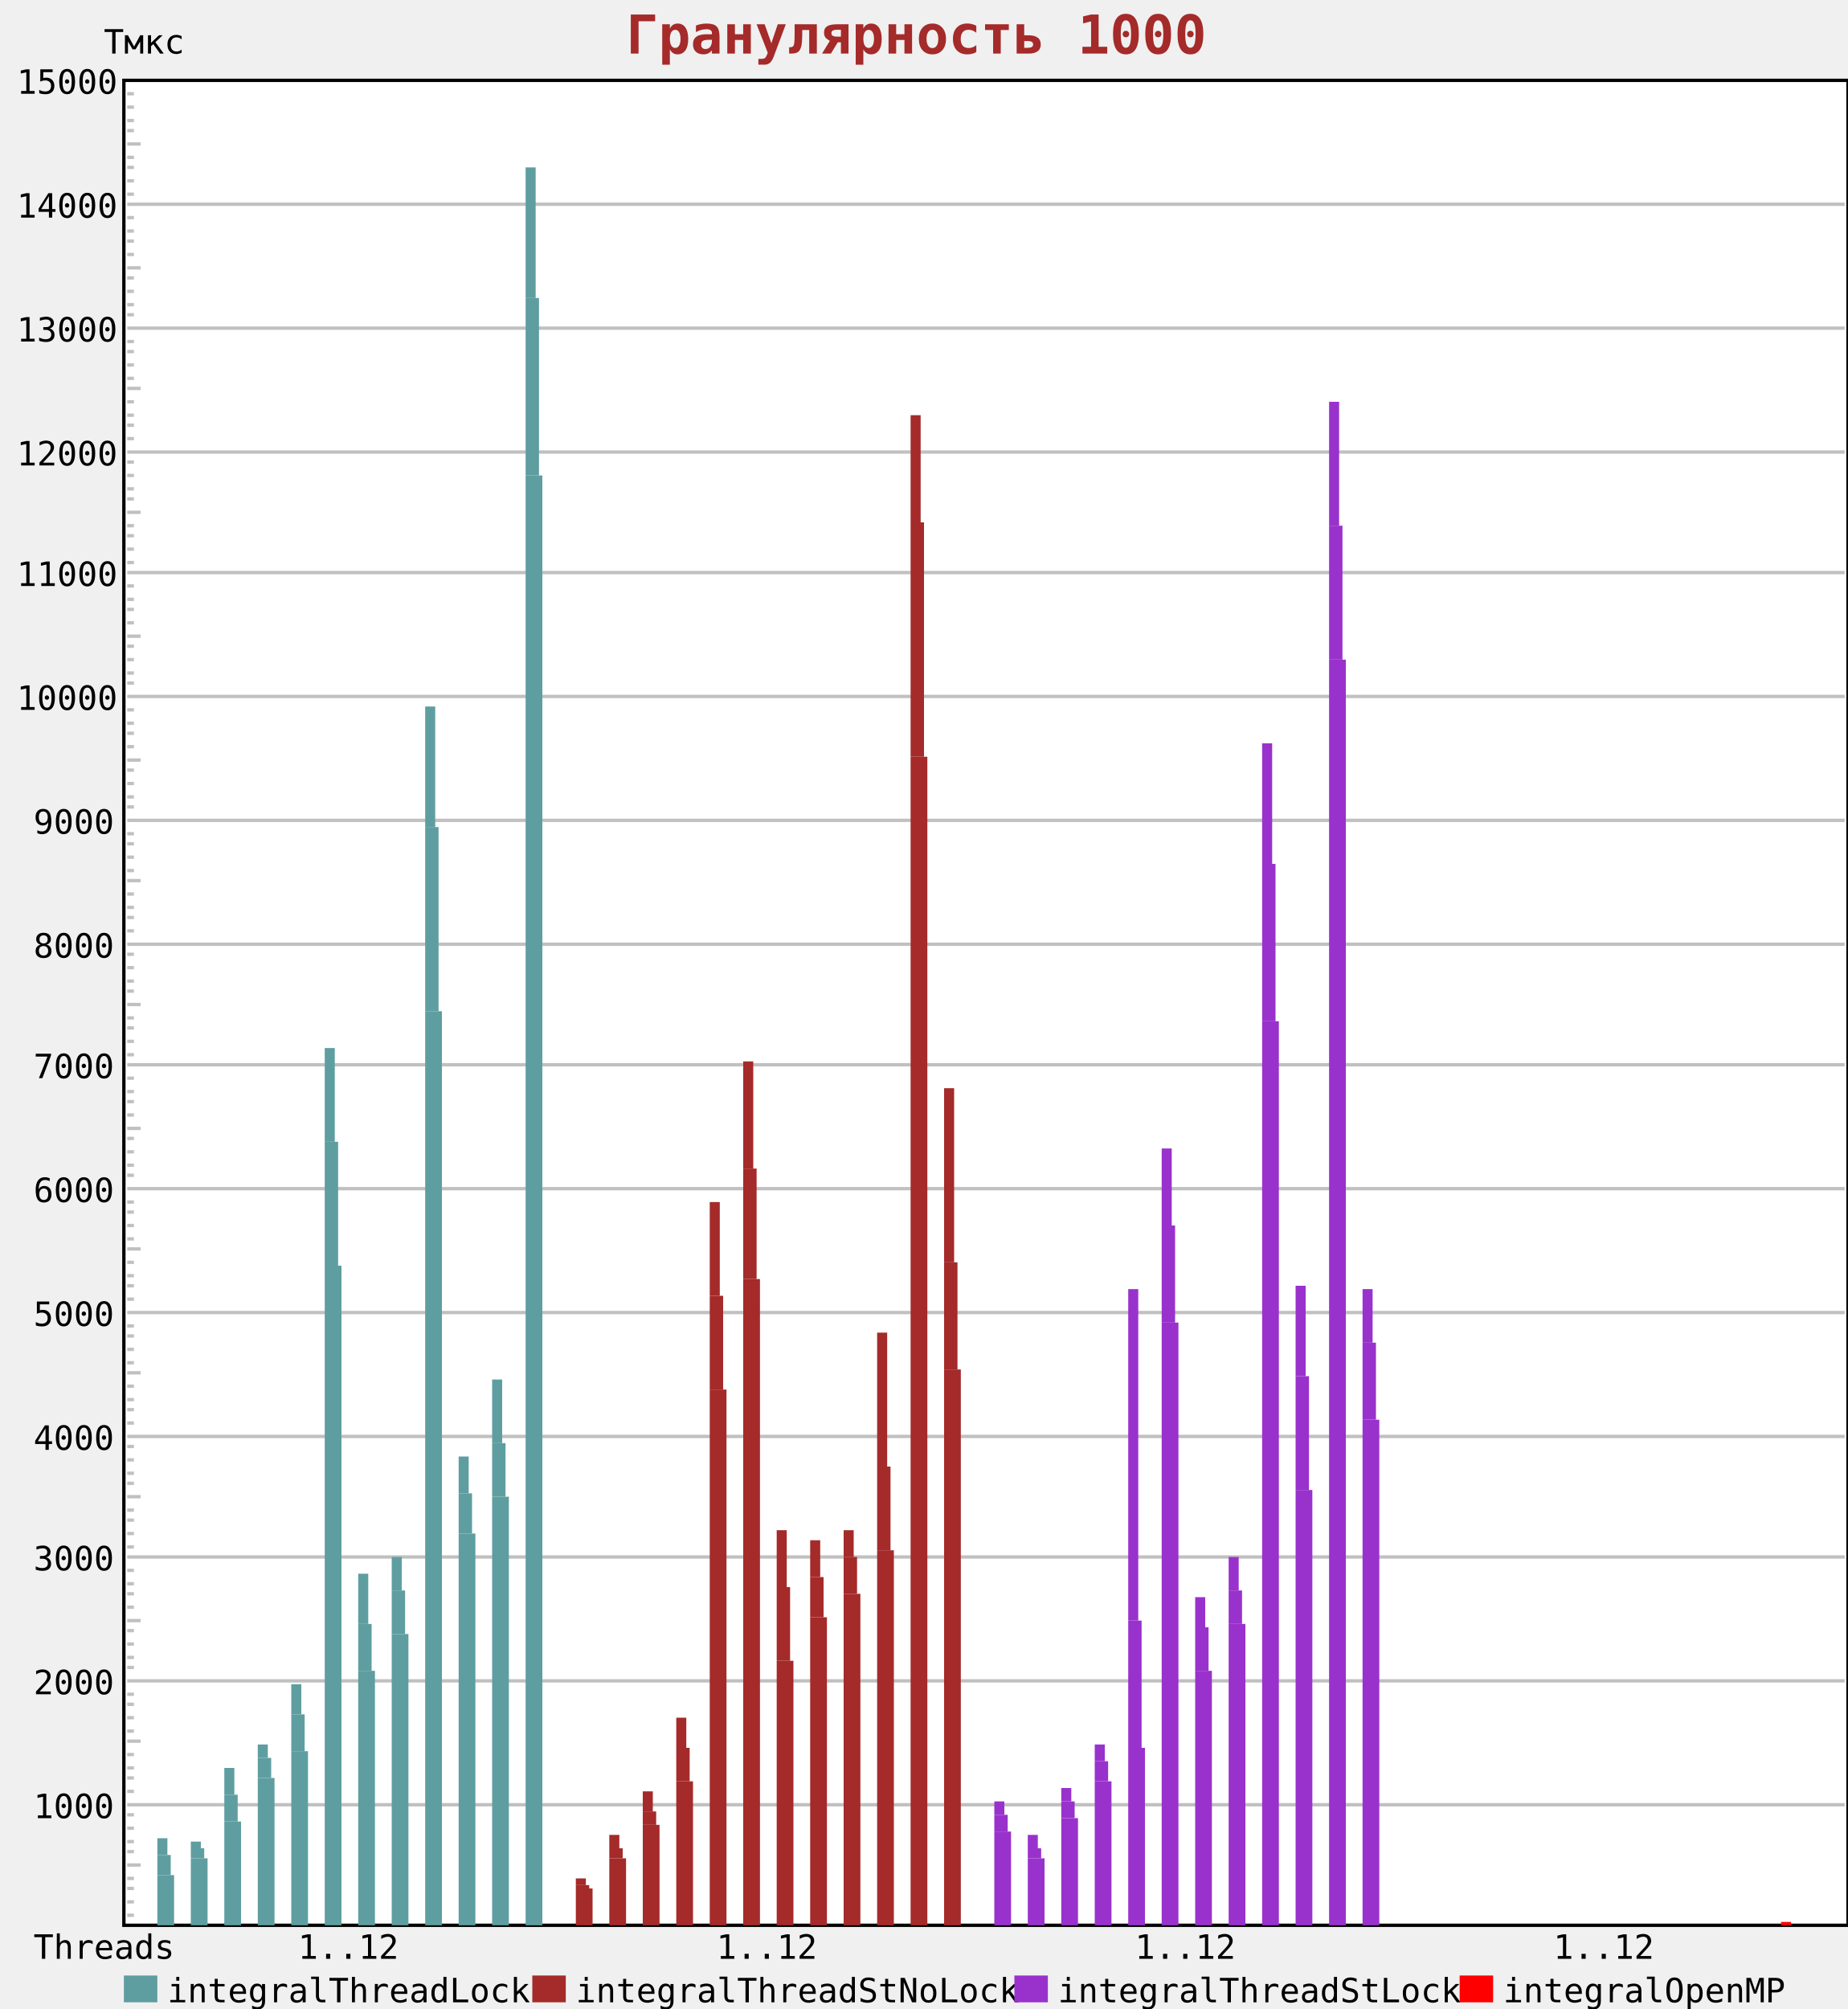
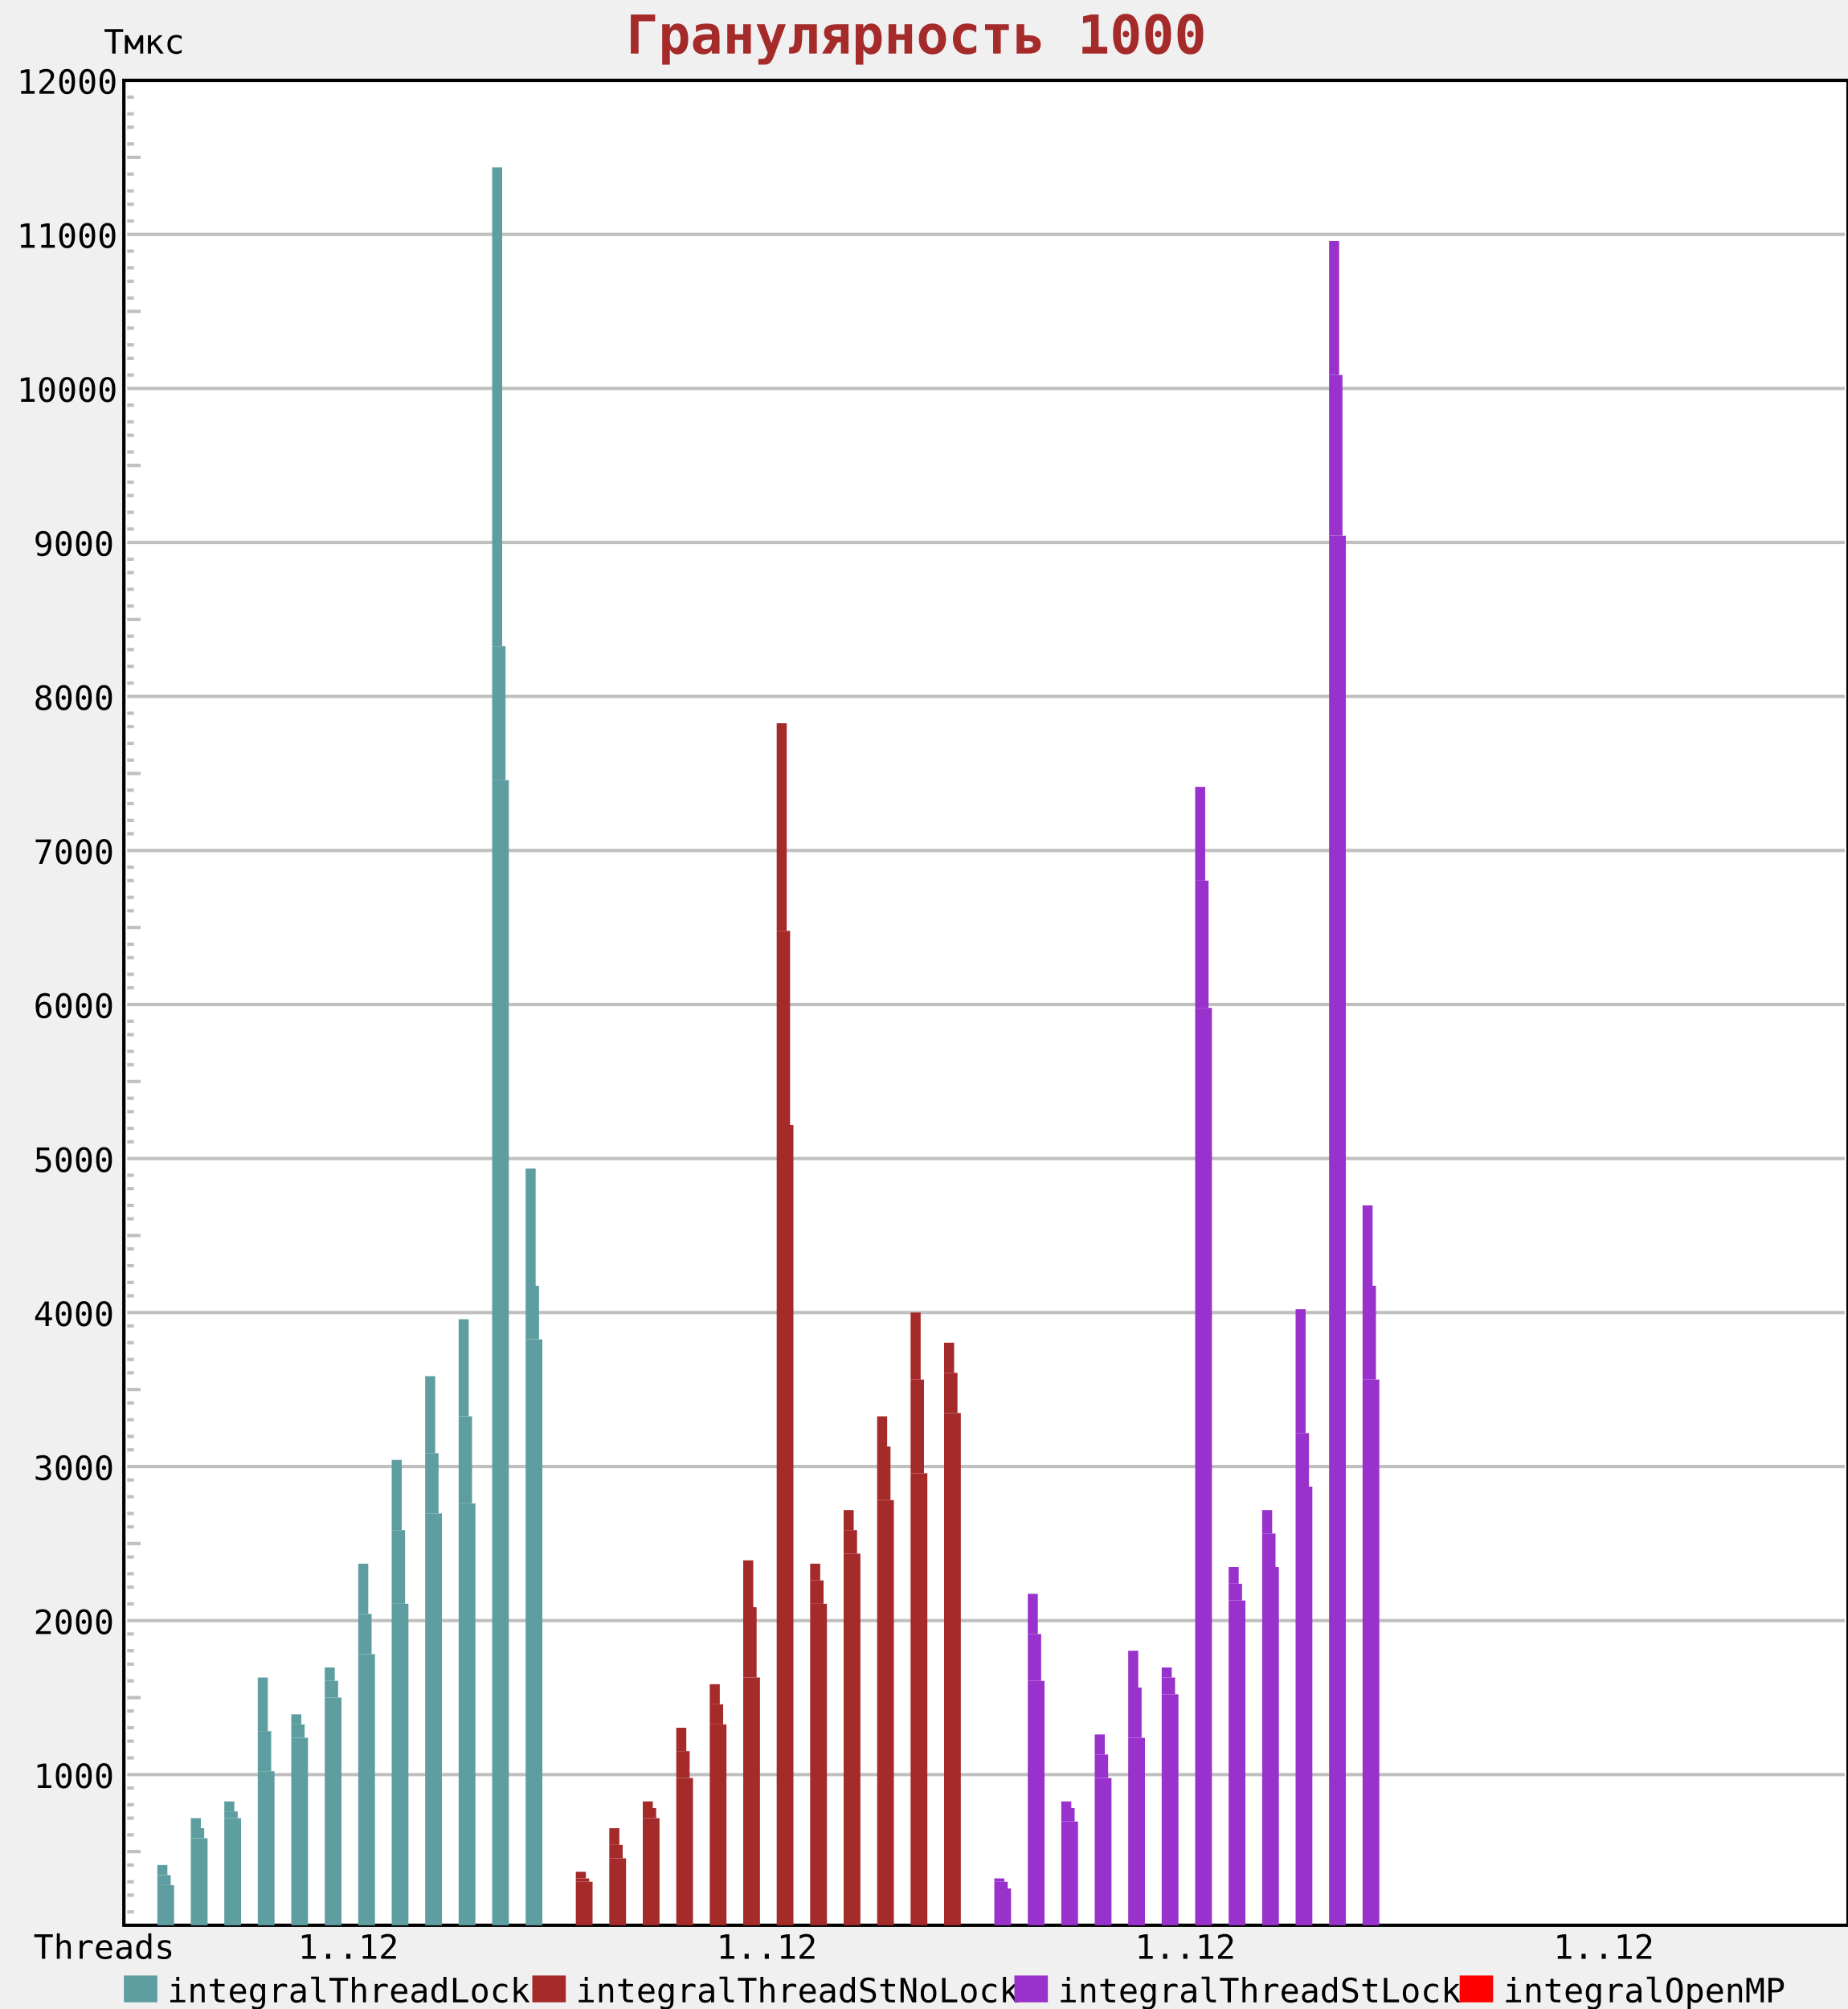
<svg xmlns="http://www.w3.org/2000/svg" width="552" height="600" version="1.1">
  <text x="187" y="16" font-family="monospace" font-size="16px" font-weight="bold" fill="brown">Гранулярность 1000</text>
  <text x="31" y="16" font-family="monospace" font-size="10px" font-weight="normal" fill="black">Tмкс</text>
  <text x="10" y="585" font-family="monospace" font-size="10px" font-weight="normal" fill="black">Threads</text>
  <rect x="37" y="24" width="515" height="551" stroke="black" fill="white" />
-   <line x1="38" y1="572" x2="40" y2="572" stroke="silver" />
-   <line x1="38" y1="568" x2="40" y2="568" stroke="silver" />
-   <line x1="38" y1="564" x2="40" y2="564" stroke="silver" />
-   <line x1="38" y1="561" x2="40" y2="561" stroke="silver" />
-   <line x1="38" y1="557" x2="42" y2="557" stroke="silver" />
-   <line x1="38" y1="553" x2="40" y2="553" stroke="silver" />
-   <line x1="38" y1="550" x2="40" y2="550" stroke="silver" />
-   <line x1="38" y1="546" x2="40" y2="546" stroke="silver" />
-   <line x1="38" y1="542" x2="40" y2="542" stroke="silver" />
-   <line x1="38" y1="539" x2="551" y2="539" stroke="silver" />
-   <text x="10" y="543" font-family="monospace" font-size="10px" font-weight="normal" fill="black">1000</text>
-   <line x1="38" y1="535" x2="40" y2="535" stroke="silver" />
-   <line x1="38" y1="531" x2="40" y2="531" stroke="silver" />
-   <line x1="38" y1="528" x2="40" y2="528" stroke="silver" />
-   <line x1="38" y1="524" x2="40" y2="524" stroke="silver" />
-   <line x1="38" y1="520" x2="42" y2="520" stroke="silver" />
-   <line x1="38" y1="517" x2="40" y2="517" stroke="silver" />
-   <line x1="38" y1="513" x2="40" y2="513" stroke="silver" />
-   <line x1="38" y1="509" x2="40" y2="509" stroke="silver" />
-   <line x1="38" y1="506" x2="40" y2="506" stroke="silver" />
-   <line x1="38" y1="502" x2="551" y2="502" stroke="silver" />
-   <text x="10" y="506" font-family="monospace" font-size="10px" font-weight="normal" fill="black">2000</text>
-   <line x1="38" y1="498" x2="40" y2="498" stroke="silver" />
-   <line x1="38" y1="495" x2="40" y2="495" stroke="silver" />
-   <line x1="38" y1="491" x2="40" y2="491" stroke="silver" />
-   <line x1="38" y1="487" x2="40" y2="487" stroke="silver" />
-   <line x1="38" y1="484" x2="42" y2="484" stroke="silver" />
-   <line x1="38" y1="480" x2="40" y2="480" stroke="silver" />
-   <line x1="38" y1="476" x2="40" y2="476" stroke="silver" />
-   <line x1="38" y1="473" x2="40" y2="473" stroke="silver" />
-   <line x1="38" y1="469" x2="40" y2="469" stroke="silver" />
-   <line x1="38" y1="465" x2="551" y2="465" stroke="silver" />
-   <text x="10" y="469" font-family="monospace" font-size="10px" font-weight="normal" fill="black">3000</text>
-   <line x1="38" y1="462" x2="40" y2="462" stroke="silver" />
-   <line x1="38" y1="458" x2="40" y2="458" stroke="silver" />
-   <line x1="38" y1="454" x2="40" y2="454" stroke="silver" />
-   <line x1="38" y1="451" x2="40" y2="451" stroke="silver" />
-   <line x1="38" y1="447" x2="42" y2="447" stroke="silver" />
-   <line x1="38" y1="443" x2="40" y2="443" stroke="silver" />
-   <line x1="38" y1="440" x2="40" y2="440" stroke="silver" />
-   <line x1="38" y1="436" x2="40" y2="436" stroke="silver" />
-   <line x1="38" y1="432" x2="40" y2="432" stroke="silver" />
-   <line x1="38" y1="429" x2="551" y2="429" stroke="silver" />
-   <text x="10" y="433" font-family="monospace" font-size="10px" font-weight="normal" fill="black">4000</text>
-   <line x1="38" y1="425" x2="40" y2="425" stroke="silver" />
-   <line x1="38" y1="421" x2="40" y2="421" stroke="silver" />
-   <line x1="38" y1="418" x2="40" y2="418" stroke="silver" />
-   <line x1="38" y1="414" x2="40" y2="414" stroke="silver" />
-   <line x1="38" y1="410" x2="42" y2="410" stroke="silver" />
-   <line x1="38" y1="407" x2="40" y2="407" stroke="silver" />
-   <line x1="38" y1="403" x2="40" y2="403" stroke="silver" />
-   <line x1="38" y1="399" x2="40" y2="399" stroke="silver" />
+   <line x1="38" y1="571" x2="40" y2="571" stroke="silver" />
+   <line x1="38" y1="566" x2="40" y2="566" stroke="silver" />
+   <line x1="38" y1="562" x2="40" y2="562" stroke="silver" />
+   <line x1="38" y1="557" x2="40" y2="557" stroke="silver" />
+   <line x1="38" y1="553" x2="42" y2="553" stroke="silver" />
+   <line x1="38" y1="548" x2="40" y2="548" stroke="silver" />
+   <line x1="38" y1="543" x2="40" y2="543" stroke="silver" />
+   <line x1="38" y1="539" x2="40" y2="539" stroke="silver" />
+   <line x1="38" y1="534" x2="40" y2="534" stroke="silver" />
+   <line x1="38" y1="530" x2="551" y2="530" stroke="silver" />
+   <text x="10" y="534" font-family="monospace" font-size="10px" font-weight="normal" fill="black">1000</text>
+   <line x1="38" y1="525" x2="40" y2="525" stroke="silver" />
+   <line x1="38" y1="520" x2="40" y2="520" stroke="silver" />
+   <line x1="38" y1="516" x2="40" y2="516" stroke="silver" />
+   <line x1="38" y1="511" x2="40" y2="511" stroke="silver" />
+   <line x1="38" y1="507" x2="42" y2="507" stroke="silver" />
+   <line x1="38" y1="502" x2="40" y2="502" stroke="silver" />
+   <line x1="38" y1="497" x2="40" y2="497" stroke="silver" />
+   <line x1="38" y1="493" x2="40" y2="493" stroke="silver" />
+   <line x1="38" y1="488" x2="40" y2="488" stroke="silver" />
+   <line x1="38" y1="484" x2="551" y2="484" stroke="silver" />
+   <text x="10" y="488" font-family="monospace" font-size="10px" font-weight="normal" fill="black">2000</text>
+   <line x1="38" y1="479" x2="40" y2="479" stroke="silver" />
+   <line x1="38" y1="474" x2="40" y2="474" stroke="silver" />
+   <line x1="38" y1="470" x2="40" y2="470" stroke="silver" />
+   <line x1="38" y1="465" x2="40" y2="465" stroke="silver" />
+   <line x1="38" y1="461" x2="42" y2="461" stroke="silver" />
+   <line x1="38" y1="456" x2="40" y2="456" stroke="silver" />
+   <line x1="38" y1="452" x2="40" y2="452" stroke="silver" />
+   <line x1="38" y1="447" x2="40" y2="447" stroke="silver" />
+   <line x1="38" y1="442" x2="40" y2="442" stroke="silver" />
+   <line x1="38" y1="438" x2="551" y2="438" stroke="silver" />
+   <text x="10" y="442" font-family="monospace" font-size="10px" font-weight="normal" fill="black">3000</text>
+   <line x1="38" y1="433" x2="40" y2="433" stroke="silver" />
+   <line x1="38" y1="429" x2="40" y2="429" stroke="silver" />
+   <line x1="38" y1="424" x2="40" y2="424" stroke="silver" />
+   <line x1="38" y1="419" x2="40" y2="419" stroke="silver" />
+   <line x1="38" y1="415" x2="42" y2="415" stroke="silver" />
+   <line x1="38" y1="410" x2="40" y2="410" stroke="silver" />
+   <line x1="38" y1="406" x2="40" y2="406" stroke="silver" />
+   <line x1="38" y1="401" x2="40" y2="401" stroke="silver" />
  <line x1="38" y1="396" x2="40" y2="396" stroke="silver" />
  <line x1="38" y1="392" x2="551" y2="392" stroke="silver" />
-   <text x="10" y="396" font-family="monospace" font-size="10px" font-weight="normal" fill="black">5000</text>
-   <line x1="38" y1="388" x2="40" y2="388" stroke="silver" />
-   <line x1="38" y1="384" x2="40" y2="384" stroke="silver" />
-   <line x1="38" y1="381" x2="40" y2="381" stroke="silver" />
-   <line x1="38" y1="377" x2="40" y2="377" stroke="silver" />
-   <line x1="38" y1="373" x2="42" y2="373" stroke="silver" />
-   <line x1="38" y1="370" x2="40" y2="370" stroke="silver" />
-   <line x1="38" y1="366" x2="40" y2="366" stroke="silver" />
-   <line x1="38" y1="362" x2="40" y2="362" stroke="silver" />
-   <line x1="38" y1="359" x2="40" y2="359" stroke="silver" />
-   <line x1="38" y1="355" x2="551" y2="355" stroke="silver" />
-   <text x="10" y="359" font-family="monospace" font-size="10px" font-weight="normal" fill="black">6000</text>
+   <text x="10" y="396" font-family="monospace" font-size="10px" font-weight="normal" fill="black">4000</text>
+   <line x1="38" y1="387" x2="40" y2="387" stroke="silver" />
+   <line x1="38" y1="383" x2="40" y2="383" stroke="silver" />
+   <line x1="38" y1="378" x2="40" y2="378" stroke="silver" />
+   <line x1="38" y1="373" x2="40" y2="373" stroke="silver" />
+   <line x1="38" y1="369" x2="42" y2="369" stroke="silver" />
+   <line x1="38" y1="364" x2="40" y2="364" stroke="silver" />
+   <line x1="38" y1="360" x2="40" y2="360" stroke="silver" />
+   <line x1="38" y1="355" x2="40" y2="355" stroke="silver" />
  <line x1="38" y1="351" x2="40" y2="351" stroke="silver" />
-   <line x1="38" y1="348" x2="40" y2="348" stroke="silver" />
-   <line x1="38" y1="344" x2="40" y2="344" stroke="silver" />
-   <line x1="38" y1="340" x2="40" y2="340" stroke="silver" />
-   <line x1="38" y1="337" x2="42" y2="337" stroke="silver" />
-   <line x1="38" y1="333" x2="40" y2="333" stroke="silver" />
-   <line x1="38" y1="329" x2="40" y2="329" stroke="silver" />
-   <line x1="38" y1="326" x2="40" y2="326" stroke="silver" />
-   <line x1="38" y1="322" x2="40" y2="322" stroke="silver" />
-   <line x1="38" y1="318" x2="551" y2="318" stroke="silver" />
-   <text x="10" y="322" font-family="monospace" font-size="10px" font-weight="normal" fill="black">7000</text>
-   <line x1="38" y1="315" x2="40" y2="315" stroke="silver" />
-   <line x1="38" y1="311" x2="40" y2="311" stroke="silver" />
-   <line x1="38" y1="307" x2="40" y2="307" stroke="silver" />
-   <line x1="38" y1="304" x2="40" y2="304" stroke="silver" />
-   <line x1="38" y1="300" x2="42" y2="300" stroke="silver" />
-   <line x1="38" y1="296" x2="40" y2="296" stroke="silver" />
-   <line x1="38" y1="293" x2="40" y2="293" stroke="silver" />
-   <line x1="38" y1="289" x2="40" y2="289" stroke="silver" />
-   <line x1="38" y1="285" x2="40" y2="285" stroke="silver" />
-   <line x1="38" y1="282" x2="551" y2="282" stroke="silver" />
-   <text x="10" y="286" font-family="monospace" font-size="10px" font-weight="normal" fill="black">8000</text>
-   <line x1="38" y1="278" x2="40" y2="278" stroke="silver" />
-   <line x1="38" y1="274" x2="40" y2="274" stroke="silver" />
-   <line x1="38" y1="271" x2="40" y2="271" stroke="silver" />
-   <line x1="38" y1="267" x2="40" y2="267" stroke="silver" />
-   <line x1="38" y1="263" x2="42" y2="263" stroke="silver" />
-   <line x1="38" y1="260" x2="40" y2="260" stroke="silver" />
-   <line x1="38" y1="256" x2="40" y2="256" stroke="silver" />
-   <line x1="38" y1="252" x2="40" y2="252" stroke="silver" />
+   <line x1="38" y1="346" x2="551" y2="346" stroke="silver" />
+   <text x="10" y="350" font-family="monospace" font-size="10px" font-weight="normal" fill="black">5000</text>
+   <line x1="38" y1="341" x2="40" y2="341" stroke="silver" />
+   <line x1="38" y1="337" x2="40" y2="337" stroke="silver" />
+   <line x1="38" y1="332" x2="40" y2="332" stroke="silver" />
+   <line x1="38" y1="328" x2="40" y2="328" stroke="silver" />
+   <line x1="38" y1="323" x2="42" y2="323" stroke="silver" />
+   <line x1="38" y1="318" x2="40" y2="318" stroke="silver" />
+   <line x1="38" y1="314" x2="40" y2="314" stroke="silver" />
+   <line x1="38" y1="309" x2="40" y2="309" stroke="silver" />
+   <line x1="38" y1="305" x2="40" y2="305" stroke="silver" />
+   <line x1="38" y1="300" x2="551" y2="300" stroke="silver" />
+   <text x="10" y="304" font-family="monospace" font-size="10px" font-weight="normal" fill="black">6000</text>
+   <line x1="38" y1="295" x2="40" y2="295" stroke="silver" />
+   <line x1="38" y1="291" x2="40" y2="291" stroke="silver" />
+   <line x1="38" y1="286" x2="40" y2="286" stroke="silver" />
+   <line x1="38" y1="282" x2="40" y2="282" stroke="silver" />
+   <line x1="38" y1="277" x2="42" y2="277" stroke="silver" />
+   <line x1="38" y1="272" x2="40" y2="272" stroke="silver" />
+   <line x1="38" y1="268" x2="40" y2="268" stroke="silver" />
+   <line x1="38" y1="263" x2="40" y2="263" stroke="silver" />
+   <line x1="38" y1="259" x2="40" y2="259" stroke="silver" />
+   <line x1="38" y1="254" x2="551" y2="254" stroke="silver" />
+   <text x="10" y="258" font-family="monospace" font-size="10px" font-weight="normal" fill="black">7000</text>
  <line x1="38" y1="249" x2="40" y2="249" stroke="silver" />
-   <line x1="38" y1="245" x2="551" y2="245" stroke="silver" />
-   <text x="10" y="249" font-family="monospace" font-size="10px" font-weight="normal" fill="black">9000</text>
-   <line x1="38" y1="241" x2="40" y2="241" stroke="silver" />
-   <line x1="38" y1="238" x2="40" y2="238" stroke="silver" />
-   <line x1="38" y1="234" x2="40" y2="234" stroke="silver" />
-   <line x1="38" y1="230" x2="40" y2="230" stroke="silver" />
-   <line x1="38" y1="227" x2="42" y2="227" stroke="silver" />
-   <line x1="38" y1="223" x2="40" y2="223" stroke="silver" />
-   <line x1="38" y1="219" x2="40" y2="219" stroke="silver" />
-   <line x1="38" y1="216" x2="40" y2="216" stroke="silver" />
-   <line x1="38" y1="212" x2="40" y2="212" stroke="silver" />
+   <line x1="38" y1="245" x2="40" y2="245" stroke="silver" />
+   <line x1="38" y1="240" x2="40" y2="240" stroke="silver" />
+   <line x1="38" y1="236" x2="40" y2="236" stroke="silver" />
+   <line x1="38" y1="231" x2="42" y2="231" stroke="silver" />
+   <line x1="38" y1="227" x2="40" y2="227" stroke="silver" />
+   <line x1="38" y1="222" x2="40" y2="222" stroke="silver" />
+   <line x1="38" y1="217" x2="40" y2="217" stroke="silver" />
+   <line x1="38" y1="213" x2="40" y2="213" stroke="silver" />
  <line x1="38" y1="208" x2="551" y2="208" stroke="silver" />
-   <text x="5" y="212" font-family="monospace" font-size="10px" font-weight="normal" fill="black">10000</text>
+   <text x="10" y="212" font-family="monospace" font-size="10px" font-weight="normal" fill="black">8000</text>
  <line x1="38" y1="204" x2="40" y2="204" stroke="silver" />
-   <line x1="38" y1="201" x2="40" y2="201" stroke="silver" />
-   <line x1="38" y1="197" x2="40" y2="197" stroke="silver" />
-   <line x1="38" y1="193" x2="40" y2="193" stroke="silver" />
-   <line x1="38" y1="190" x2="42" y2="190" stroke="silver" />
-   <line x1="38" y1="186" x2="40" y2="186" stroke="silver" />
-   <line x1="38" y1="182" x2="40" y2="182" stroke="silver" />
-   <line x1="38" y1="179" x2="40" y2="179" stroke="silver" />
-   <line x1="38" y1="175" x2="40" y2="175" stroke="silver" />
-   <line x1="38" y1="171" x2="551" y2="171" stroke="silver" />
-   <text x="5" y="175" font-family="monospace" font-size="10px" font-weight="normal" fill="black">11000</text>
-   <line x1="38" y1="168" x2="40" y2="168" stroke="silver" />
-   <line x1="38" y1="164" x2="40" y2="164" stroke="silver" />
-   <line x1="38" y1="160" x2="40" y2="160" stroke="silver" />
-   <line x1="38" y1="157" x2="40" y2="157" stroke="silver" />
-   <line x1="38" y1="153" x2="42" y2="153" stroke="silver" />
-   <line x1="38" y1="149" x2="40" y2="149" stroke="silver" />
-   <line x1="38" y1="146" x2="40" y2="146" stroke="silver" />
-   <line x1="38" y1="142" x2="40" y2="142" stroke="silver" />
-   <line x1="38" y1="138" x2="40" y2="138" stroke="silver" />
-   <line x1="38" y1="135" x2="551" y2="135" stroke="silver" />
-   <text x="5" y="139" font-family="monospace" font-size="10px" font-weight="normal" fill="black">12000</text>
-   <line x1="38" y1="131" x2="40" y2="131" stroke="silver" />
-   <line x1="38" y1="127" x2="40" y2="127" stroke="silver" />
-   <line x1="38" y1="124" x2="40" y2="124" stroke="silver" />
-   <line x1="38" y1="120" x2="40" y2="120" stroke="silver" />
-   <line x1="38" y1="116" x2="42" y2="116" stroke="silver" />
-   <line x1="38" y1="113" x2="40" y2="113" stroke="silver" />
-   <line x1="38" y1="109" x2="40" y2="109" stroke="silver" />
-   <line x1="38" y1="105" x2="40" y2="105" stroke="silver" />
-   <line x1="38" y1="102" x2="40" y2="102" stroke="silver" />
-   <line x1="38" y1="98" x2="551" y2="98" stroke="silver" />
-   <text x="5" y="102" font-family="monospace" font-size="10px" font-weight="normal" fill="black">13000</text>
-   <line x1="38" y1="94" x2="40" y2="94" stroke="silver" />
-   <line x1="38" y1="91" x2="40" y2="91" stroke="silver" />
-   <line x1="38" y1="87" x2="40" y2="87" stroke="silver" />
-   <line x1="38" y1="83" x2="40" y2="83" stroke="silver" />
-   <line x1="38" y1="80" x2="42" y2="80" stroke="silver" />
-   <line x1="38" y1="76" x2="40" y2="76" stroke="silver" />
-   <line x1="38" y1="72" x2="40" y2="72" stroke="silver" />
-   <line x1="38" y1="69" x2="40" y2="69" stroke="silver" />
-   <line x1="38" y1="65" x2="40" y2="65" stroke="silver" />
-   <line x1="38" y1="61" x2="551" y2="61" stroke="silver" />
-   <text x="5" y="65" font-family="monospace" font-size="10px" font-weight="normal" fill="black">14000</text>
-   <line x1="38" y1="58" x2="40" y2="58" stroke="silver" />
-   <line x1="38" y1="54" x2="40" y2="54" stroke="silver" />
-   <line x1="38" y1="50" x2="40" y2="50" stroke="silver" />
-   <line x1="38" y1="47" x2="40" y2="47" stroke="silver" />
-   <line x1="38" y1="43" x2="42" y2="43" stroke="silver" />
-   <line x1="38" y1="39" x2="40" y2="39" stroke="silver" />
-   <line x1="38" y1="36" x2="40" y2="36" stroke="silver" />
-   <line x1="38" y1="32" x2="40" y2="32" stroke="silver" />
-   <line x1="38" y1="28" x2="40" y2="28" stroke="silver" />
-   <text x="5" y="28" font-family="monospace" font-size="10px" font-weight="normal" fill="black">15000</text>
-   <rect x="47" y="560" width="5" height="15" fill="cadetblue" />
-   <rect x="47" y="554" width="4" height="6" fill="cadetblue" />
-   <rect x="47" y="549" width="3" height="5" fill="cadetblue" />
-   <rect x="57" y="555" width="5" height="20" fill="cadetblue" />
-   <rect x="57" y="552" width="4" height="3" fill="cadetblue" />
-   <rect x="57" y="550" width="3" height="2" fill="cadetblue" />
-   <rect x="67" y="544" width="5" height="31" fill="cadetblue" />
-   <rect x="67" y="536" width="4" height="8" fill="cadetblue" />
-   <rect x="67" y="528" width="3" height="8" fill="cadetblue" />
-   <rect x="77" y="531" width="5" height="44" fill="cadetblue" />
-   <rect x="77" y="525" width="4" height="6" fill="cadetblue" />
-   <rect x="77" y="521" width="3" height="4" fill="cadetblue" />
-   <rect x="87" y="523" width="5" height="52" fill="cadetblue" />
-   <rect x="87" y="512" width="4" height="11" fill="cadetblue" />
-   <rect x="87" y="503" width="3" height="9" fill="cadetblue" />
-   <rect x="97" y="378" width="5" height="197" fill="cadetblue" />
-   <rect x="97" y="341" width="4" height="37" fill="cadetblue" />
-   <rect x="97" y="313" width="3" height="28" fill="cadetblue" />
-   <rect x="107" y="499" width="5" height="76" fill="cadetblue" />
-   <rect x="107" y="485" width="4" height="14" fill="cadetblue" />
-   <rect x="107" y="470" width="3" height="15" fill="cadetblue" />
-   <rect x="117" y="488" width="5" height="87" fill="cadetblue" />
-   <rect x="117" y="475" width="4" height="13" fill="cadetblue" />
-   <rect x="117" y="465" width="3" height="10" fill="cadetblue" />
-   <rect x="127" y="302" width="5" height="273" fill="cadetblue" />
-   <rect x="127" y="247" width="4" height="55" fill="cadetblue" />
-   <rect x="127" y="211" width="3" height="36" fill="cadetblue" />
-   <rect x="137" y="458" width="5" height="117" fill="cadetblue" />
-   <rect x="137" y="446" width="4" height="12" fill="cadetblue" />
-   <rect x="137" y="435" width="3" height="11" fill="cadetblue" />
-   <rect x="147" y="447" width="5" height="128" fill="cadetblue" />
-   <rect x="147" y="431" width="4" height="16" fill="cadetblue" />
-   <rect x="147" y="412" width="3" height="19" fill="cadetblue" />
-   <rect x="157" y="142" width="5" height="433" fill="cadetblue" />
-   <rect x="157" y="89" width="4" height="53" fill="cadetblue" />
-   <rect x="157" y="50" width="3" height="39" fill="cadetblue" />
+   <line x1="38" y1="199" x2="40" y2="199" stroke="silver" />
+   <line x1="38" y1="194" x2="40" y2="194" stroke="silver" />
+   <line x1="38" y1="190" x2="40" y2="190" stroke="silver" />
+   <line x1="38" y1="185" x2="42" y2="185" stroke="silver" />
+   <line x1="38" y1="181" x2="40" y2="181" stroke="silver" />
+   <line x1="38" y1="176" x2="40" y2="176" stroke="silver" />
+   <line x1="38" y1="171" x2="40" y2="171" stroke="silver" />
+   <line x1="38" y1="167" x2="40" y2="167" stroke="silver" />
+   <line x1="38" y1="162" x2="551" y2="162" stroke="silver" />
+   <text x="10" y="166" font-family="monospace" font-size="10px" font-weight="normal" fill="black">9000</text>
+   <line x1="38" y1="158" x2="40" y2="158" stroke="silver" />
+   <line x1="38" y1="153" x2="40" y2="153" stroke="silver" />
+   <line x1="38" y1="148" x2="40" y2="148" stroke="silver" />
+   <line x1="38" y1="144" x2="40" y2="144" stroke="silver" />
+   <line x1="38" y1="139" x2="42" y2="139" stroke="silver" />
+   <line x1="38" y1="135" x2="40" y2="135" stroke="silver" />
+   <line x1="38" y1="130" x2="40" y2="130" stroke="silver" />
+   <line x1="38" y1="126" x2="40" y2="126" stroke="silver" />
+   <line x1="38" y1="121" x2="40" y2="121" stroke="silver" />
+   <line x1="38" y1="116" x2="551" y2="116" stroke="silver" />
+   <text x="5" y="120" font-family="monospace" font-size="10px" font-weight="normal" fill="black">10000</text>
+   <line x1="38" y1="112" x2="40" y2="112" stroke="silver" />
+   <line x1="38" y1="107" x2="40" y2="107" stroke="silver" />
+   <line x1="38" y1="103" x2="40" y2="103" stroke="silver" />
+   <line x1="38" y1="98" x2="40" y2="98" stroke="silver" />
+   <line x1="38" y1="93" x2="42" y2="93" stroke="silver" />
+   <line x1="38" y1="89" x2="40" y2="89" stroke="silver" />
+   <line x1="38" y1="84" x2="40" y2="84" stroke="silver" />
+   <line x1="38" y1="80" x2="40" y2="80" stroke="silver" />
+   <line x1="38" y1="75" x2="40" y2="75" stroke="silver" />
+   <line x1="38" y1="70" x2="551" y2="70" stroke="silver" />
+   <text x="5" y="74" font-family="monospace" font-size="10px" font-weight="normal" fill="black">11000</text>
+   <line x1="38" y1="66" x2="40" y2="66" stroke="silver" />
+   <line x1="38" y1="61" x2="40" y2="61" stroke="silver" />
+   <line x1="38" y1="57" x2="40" y2="57" stroke="silver" />
+   <line x1="38" y1="52" x2="40" y2="52" stroke="silver" />
+   <line x1="38" y1="47" x2="42" y2="47" stroke="silver" />
+   <line x1="38" y1="43" x2="40" y2="43" stroke="silver" />
+   <line x1="38" y1="38" x2="40" y2="38" stroke="silver" />
+   <line x1="38" y1="34" x2="40" y2="34" stroke="silver" />
+   <line x1="38" y1="29" x2="40" y2="29" stroke="silver" />
+   <text x="5" y="28" font-family="monospace" font-size="10px" font-weight="normal" fill="black">12000</text>
+   <rect x="47" y="563" width="5" height="12" fill="cadetblue" />
+   <rect x="47" y="560" width="4" height="3" fill="cadetblue" />
+   <rect x="47" y="557" width="3" height="3" fill="cadetblue" />
+   <rect x="57" y="549" width="5" height="26" fill="cadetblue" />
+   <rect x="57" y="546" width="4" height="3" fill="cadetblue" />
+   <rect x="57" y="543" width="3" height="3" fill="cadetblue" />
+   <rect x="67" y="543" width="5" height="32" fill="cadetblue" />
+   <rect x="67" y="541" width="4" height="2" fill="cadetblue" />
+   <rect x="67" y="538" width="3" height="3" fill="cadetblue" />
+   <rect x="77" y="529" width="5" height="46" fill="cadetblue" />
+   <rect x="77" y="517" width="4" height="12" fill="cadetblue" />
+   <rect x="77" y="501" width="3" height="16" fill="cadetblue" />
+   <rect x="87" y="519" width="5" height="56" fill="cadetblue" />
+   <rect x="87" y="515" width="4" height="4" fill="cadetblue" />
+   <rect x="87" y="512" width="3" height="3" fill="cadetblue" />
+   <rect x="97" y="507" width="5" height="68" fill="cadetblue" />
+   <rect x="97" y="502" width="4" height="5" fill="cadetblue" />
+   <rect x="97" y="498" width="3" height="4" fill="cadetblue" />
+   <rect x="107" y="494" width="5" height="81" fill="cadetblue" />
+   <rect x="107" y="482" width="4" height="12" fill="cadetblue" />
+   <rect x="107" y="467" width="3" height="15" fill="cadetblue" />
+   <rect x="117" y="479" width="5" height="96" fill="cadetblue" />
+   <rect x="117" y="457" width="4" height="22" fill="cadetblue" />
+   <rect x="117" y="436" width="3" height="21" fill="cadetblue" />
+   <rect x="127" y="452" width="5" height="123" fill="cadetblue" />
+   <rect x="127" y="434" width="4" height="18" fill="cadetblue" />
+   <rect x="127" y="411" width="3" height="23" fill="cadetblue" />
+   <rect x="137" y="449" width="5" height="126" fill="cadetblue" />
+   <rect x="137" y="423" width="4" height="26" fill="cadetblue" />
+   <rect x="137" y="394" width="3" height="29" fill="cadetblue" />
+   <rect x="147" y="233" width="5" height="342" fill="cadetblue" />
+   <rect x="147" y="193" width="4" height="40" fill="cadetblue" />
+   <rect x="147" y="50" width="3" height="143" fill="cadetblue" />
+   <rect x="157" y="400" width="5" height="175" fill="cadetblue" />
+   <rect x="157" y="384" width="4" height="16" fill="cadetblue" />
+   <rect x="157" y="349" width="3" height="35" fill="cadetblue" />
  <text x="89" y="585" font-family="monospace" font-size="10px" font-weight="normal" fill="black">1..12</text>
-   <rect x="172" y="564" width="5" height="11" fill="brown" />
-   <rect x="172" y="563" width="4" height="1" fill="brown" />
-   <rect x="172" y="561" width="3" height="2" fill="brown" />
+   <rect x="172" y="562" width="5" height="13" fill="brown" />
+   <rect x="172" y="561" width="4" height="1" fill="brown" />
+   <rect x="172" y="559" width="3" height="2" fill="brown" />
  <rect x="182" y="555" width="5" height="20" fill="brown" />
-   <rect x="182" y="552" width="4" height="3" fill="brown" />
-   <rect x="182" y="548" width="3" height="4" fill="brown" />
-   <rect x="192" y="545" width="5" height="30" fill="brown" />
-   <rect x="192" y="541" width="4" height="4" fill="brown" />
-   <rect x="192" y="535" width="3" height="6" fill="brown" />
-   <rect x="202" y="532" width="5" height="43" fill="brown" />
-   <rect x="202" y="522" width="4" height="10" fill="brown" />
-   <rect x="202" y="513" width="3" height="9" fill="brown" />
-   <rect x="212" y="415" width="5" height="160" fill="brown" />
-   <rect x="212" y="387" width="4" height="28" fill="brown" />
-   <rect x="212" y="359" width="3" height="28" fill="brown" />
-   <rect x="222" y="382" width="5" height="193" fill="brown" />
-   <rect x="222" y="349" width="4" height="33" fill="brown" />
-   <rect x="222" y="317" width="3" height="32" fill="brown" />
-   <rect x="232" y="496" width="5" height="79" fill="brown" />
-   <rect x="232" y="474" width="4" height="22" fill="brown" />
-   <rect x="232" y="457" width="3" height="17" fill="brown" />
-   <rect x="242" y="483" width="5" height="92" fill="brown" />
-   <rect x="242" y="471" width="4" height="12" fill="brown" />
-   <rect x="242" y="460" width="3" height="11" fill="brown" />
-   <rect x="252" y="476" width="5" height="99" fill="brown" />
-   <rect x="252" y="465" width="4" height="11" fill="brown" />
-   <rect x="252" y="457" width="3" height="8" fill="brown" />
-   <rect x="262" y="463" width="5" height="112" fill="brown" />
-   <rect x="262" y="438" width="4" height="25" fill="brown" />
-   <rect x="262" y="398" width="3" height="40" fill="brown" />
-   <rect x="272" y="226" width="5" height="349" fill="brown" />
-   <rect x="272" y="156" width="4" height="70" fill="brown" />
-   <rect x="272" y="124" width="3" height="32" fill="brown" />
-   <rect x="282" y="409" width="5" height="166" fill="brown" />
-   <rect x="282" y="377" width="4" height="32" fill="brown" />
-   <rect x="282" y="325" width="3" height="52" fill="brown" />
+   <rect x="182" y="551" width="4" height="4" fill="brown" />
+   <rect x="182" y="546" width="3" height="5" fill="brown" />
+   <rect x="192" y="543" width="5" height="32" fill="brown" />
+   <rect x="192" y="540" width="4" height="3" fill="brown" />
+   <rect x="192" y="538" width="3" height="2" fill="brown" />
+   <rect x="202" y="531" width="5" height="44" fill="brown" />
+   <rect x="202" y="523" width="4" height="8" fill="brown" />
+   <rect x="202" y="516" width="3" height="7" fill="brown" />
+   <rect x="212" y="515" width="5" height="60" fill="brown" />
+   <rect x="212" y="509" width="4" height="6" fill="brown" />
+   <rect x="212" y="503" width="3" height="6" fill="brown" />
+   <rect x="222" y="501" width="5" height="74" fill="brown" />
+   <rect x="222" y="480" width="4" height="21" fill="brown" />
+   <rect x="222" y="466" width="3" height="14" fill="brown" />
+   <rect x="232" y="336" width="5" height="239" fill="brown" />
+   <rect x="232" y="278" width="4" height="58" fill="brown" />
+   <rect x="232" y="216" width="3" height="62" fill="brown" />
+   <rect x="242" y="479" width="5" height="96" fill="brown" />
+   <rect x="242" y="472" width="4" height="7" fill="brown" />
+   <rect x="242" y="467" width="3" height="5" fill="brown" />
+   <rect x="252" y="464" width="5" height="111" fill="brown" />
+   <rect x="252" y="457" width="4" height="7" fill="brown" />
+   <rect x="252" y="451" width="3" height="6" fill="brown" />
+   <rect x="262" y="448" width="5" height="127" fill="brown" />
+   <rect x="262" y="432" width="4" height="16" fill="brown" />
+   <rect x="262" y="423" width="3" height="9" fill="brown" />
+   <rect x="272" y="440" width="5" height="135" fill="brown" />
+   <rect x="272" y="412" width="4" height="28" fill="brown" />
+   <rect x="272" y="392" width="3" height="20" fill="brown" />
+   <rect x="282" y="422" width="5" height="153" fill="brown" />
+   <rect x="282" y="410" width="4" height="12" fill="brown" />
+   <rect x="282" y="401" width="3" height="9" fill="brown" />
  <text x="214" y="585" font-family="monospace" font-size="10px" font-weight="normal" fill="black">1..12</text>
-   <rect x="297" y="547" width="5" height="28" fill="darkorchid" />
-   <rect x="297" y="542" width="4" height="5" fill="darkorchid" />
-   <rect x="297" y="538" width="3" height="4" fill="darkorchid" />
-   <rect x="307" y="555" width="5" height="20" fill="darkorchid" />
-   <rect x="307" y="552" width="4" height="3" fill="darkorchid" />
-   <rect x="307" y="548" width="3" height="4" fill="darkorchid" />
-   <rect x="317" y="543" width="5" height="32" fill="darkorchid" />
-   <rect x="317" y="538" width="4" height="5" fill="darkorchid" />
-   <rect x="317" y="534" width="3" height="4" fill="darkorchid" />
-   <rect x="327" y="532" width="5" height="43" fill="darkorchid" />
-   <rect x="327" y="526" width="4" height="6" fill="darkorchid" />
-   <rect x="327" y="521" width="3" height="5" fill="darkorchid" />
-   <rect x="337" y="522" width="5" height="53" fill="darkorchid" />
-   <rect x="337" y="484" width="4" height="38" fill="darkorchid" />
-   <rect x="337" y="385" width="3" height="99" fill="darkorchid" />
-   <rect x="347" y="395" width="5" height="180" fill="darkorchid" />
-   <rect x="347" y="366" width="4" height="29" fill="darkorchid" />
-   <rect x="347" y="343" width="3" height="23" fill="darkorchid" />
-   <rect x="357" y="499" width="5" height="76" fill="darkorchid" />
-   <rect x="357" y="486" width="4" height="13" fill="darkorchid" />
-   <rect x="357" y="477" width="3" height="9" fill="darkorchid" />
-   <rect x="367" y="485" width="5" height="90" fill="darkorchid" />
-   <rect x="367" y="475" width="4" height="10" fill="darkorchid" />
-   <rect x="367" y="465" width="3" height="10" fill="darkorchid" />
-   <rect x="377" y="305" width="5" height="270" fill="darkorchid" />
-   <rect x="377" y="258" width="4" height="47" fill="darkorchid" />
-   <rect x="377" y="222" width="3" height="36" fill="darkorchid" />
-   <rect x="387" y="445" width="5" height="130" fill="darkorchid" />
-   <rect x="387" y="411" width="4" height="34" fill="darkorchid" />
-   <rect x="387" y="384" width="3" height="27" fill="darkorchid" />
-   <rect x="397" y="197" width="5" height="378" fill="darkorchid" />
-   <rect x="397" y="157" width="4" height="40" fill="darkorchid" />
-   <rect x="397" y="120" width="3" height="37" fill="darkorchid" />
-   <rect x="407" y="424" width="5" height="151" fill="darkorchid" />
-   <rect x="407" y="401" width="4" height="23" fill="darkorchid" />
-   <rect x="407" y="385" width="3" height="16" fill="darkorchid" />
+   <rect x="297" y="564" width="5" height="11" fill="darkorchid" />
+   <rect x="297" y="562" width="4" height="2" fill="darkorchid" />
+   <rect x="297" y="561" width="3" height="1" fill="darkorchid" />
+   <rect x="307" y="502" width="5" height="73" fill="darkorchid" />
+   <rect x="307" y="488" width="4" height="14" fill="darkorchid" />
+   <rect x="307" y="476" width="3" height="12" fill="darkorchid" />
+   <rect x="317" y="544" width="5" height="31" fill="darkorchid" />
+   <rect x="317" y="540" width="4" height="4" fill="darkorchid" />
+   <rect x="317" y="538" width="3" height="2" fill="darkorchid" />
+   <rect x="327" y="531" width="5" height="44" fill="darkorchid" />
+   <rect x="327" y="524" width="4" height="7" fill="darkorchid" />
+   <rect x="327" y="518" width="3" height="6" fill="darkorchid" />
+   <rect x="337" y="519" width="5" height="56" fill="darkorchid" />
+   <rect x="337" y="504" width="4" height="15" fill="darkorchid" />
+   <rect x="337" y="493" width="3" height="11" fill="darkorchid" />
+   <rect x="347" y="506" width="5" height="69" fill="darkorchid" />
+   <rect x="347" y="501" width="4" height="5" fill="darkorchid" />
+   <rect x="347" y="498" width="3" height="3" fill="darkorchid" />
+   <rect x="357" y="301" width="5" height="274" fill="darkorchid" />
+   <rect x="357" y="263" width="4" height="38" fill="darkorchid" />
+   <rect x="357" y="235" width="3" height="28" fill="darkorchid" />
+   <rect x="367" y="478" width="5" height="97" fill="darkorchid" />
+   <rect x="367" y="473" width="4" height="5" fill="darkorchid" />
+   <rect x="367" y="468" width="3" height="5" fill="darkorchid" />
+   <rect x="377" y="468" width="5" height="107" fill="darkorchid" />
+   <rect x="377" y="458" width="4" height="10" fill="darkorchid" />
+   <rect x="377" y="451" width="3" height="7" fill="darkorchid" />
+   <rect x="387" y="444" width="5" height="131" fill="darkorchid" />
+   <rect x="387" y="428" width="4" height="16" fill="darkorchid" />
+   <rect x="387" y="391" width="3" height="37" fill="darkorchid" />
+   <rect x="397" y="160" width="5" height="415" fill="darkorchid" />
+   <rect x="397" y="112" width="4" height="48" fill="darkorchid" />
+   <rect x="397" y="72" width="3" height="40" fill="darkorchid" />
+   <rect x="407" y="412" width="5" height="163" fill="darkorchid" />
+   <rect x="407" y="384" width="4" height="28" fill="darkorchid" />
+   <rect x="407" y="360" width="3" height="24" fill="darkorchid" />
  <text x="339" y="585" font-family="monospace" font-size="10px" font-weight="normal" fill="black">1..12</text>
  <rect x="422" y="575" width="5" height="0" fill="red" />
  <rect x="422" y="575" width="4" height="0" fill="red" />
  <rect x="422" y="575" width="3" height="0" fill="red" />
  <rect x="432" y="575" width="5" height="0" fill="red" />
  <rect x="432" y="575" width="4" height="0" fill="red" />
  <rect x="432" y="575" width="3" height="0" fill="red" />
  <rect x="442" y="575" width="5" height="0" fill="red" />
  <rect x="442" y="575" width="4" height="0" fill="red" />
  <rect x="442" y="575" width="3" height="0" fill="red" />
  <rect x="452" y="575" width="5" height="0" fill="red" />
  <rect x="452" y="575" width="4" height="0" fill="red" />
  <rect x="452" y="575" width="3" height="0" fill="red" />
  <rect x="462" y="575" width="5" height="0" fill="red" />
  <rect x="462" y="575" width="4" height="0" fill="red" />
  <rect x="462" y="575" width="3" height="0" fill="red" />
  <rect x="472" y="575" width="5" height="0" fill="red" />
  <rect x="472" y="575" width="4" height="0" fill="red" />
  <rect x="472" y="575" width="3" height="0" fill="red" />
  <rect x="482" y="575" width="5" height="0" fill="red" />
  <rect x="482" y="575" width="4" height="0" fill="red" />
  <rect x="482" y="575" width="3" height="0" fill="red" />
  <rect x="492" y="575" width="5" height="0" fill="red" />
  <rect x="492" y="575" width="4" height="0" fill="red" />
  <rect x="492" y="575" width="3" height="0" fill="red" />
  <rect x="502" y="575" width="5" height="0" fill="red" />
  <rect x="502" y="575" width="4" height="0" fill="red" />
  <rect x="502" y="575" width="3" height="0" fill="red" />
  <rect x="512" y="575" width="5" height="0" fill="red" />
  <rect x="512" y="575" width="4" height="0" fill="red" />
  <rect x="512" y="575" width="3" height="0" fill="red" />
  <rect x="522" y="575" width="5" height="0" fill="red" />
  <rect x="522" y="575" width="4" height="0" fill="red" />
  <rect x="522" y="575" width="3" height="0" fill="red" />
  <rect x="532" y="575" width="5" height="0" fill="red" />
  <rect x="532" y="575" width="4" height="0" fill="red" />
-   <rect x="532" y="574" width="3" height="1" fill="red" />
+   <rect x="532" y="575" width="3" height="0" fill="red" />
  <text x="464" y="585" font-family="monospace" font-size="10px" font-weight="normal" fill="black">1..12</text>
  <rect x="37" y="590" width="10" height="8" fill="cadetblue" />
  <text x="50" y="598" font-family="monospace" font-size="10px" font-weight="normal" fill="black">integralThreadLock</text>
  <rect x="159" y="590" width="10" height="8" fill="brown" />
  <text x="172" y="598" font-family="monospace" font-size="10px" font-weight="normal" fill="black">integralThreadStNoLock</text>
  <rect x="303" y="590" width="10" height="8" fill="darkorchid" />
  <text x="316" y="598" font-family="monospace" font-size="10px" font-weight="normal" fill="black">integralThreadStLock</text>
  <rect x="436" y="590" width="10" height="8" fill="red" />
  <text x="449" y="598" font-family="monospace" font-size="10px" font-weight="normal" fill="black">integralOpenMP</text>
</svg>
